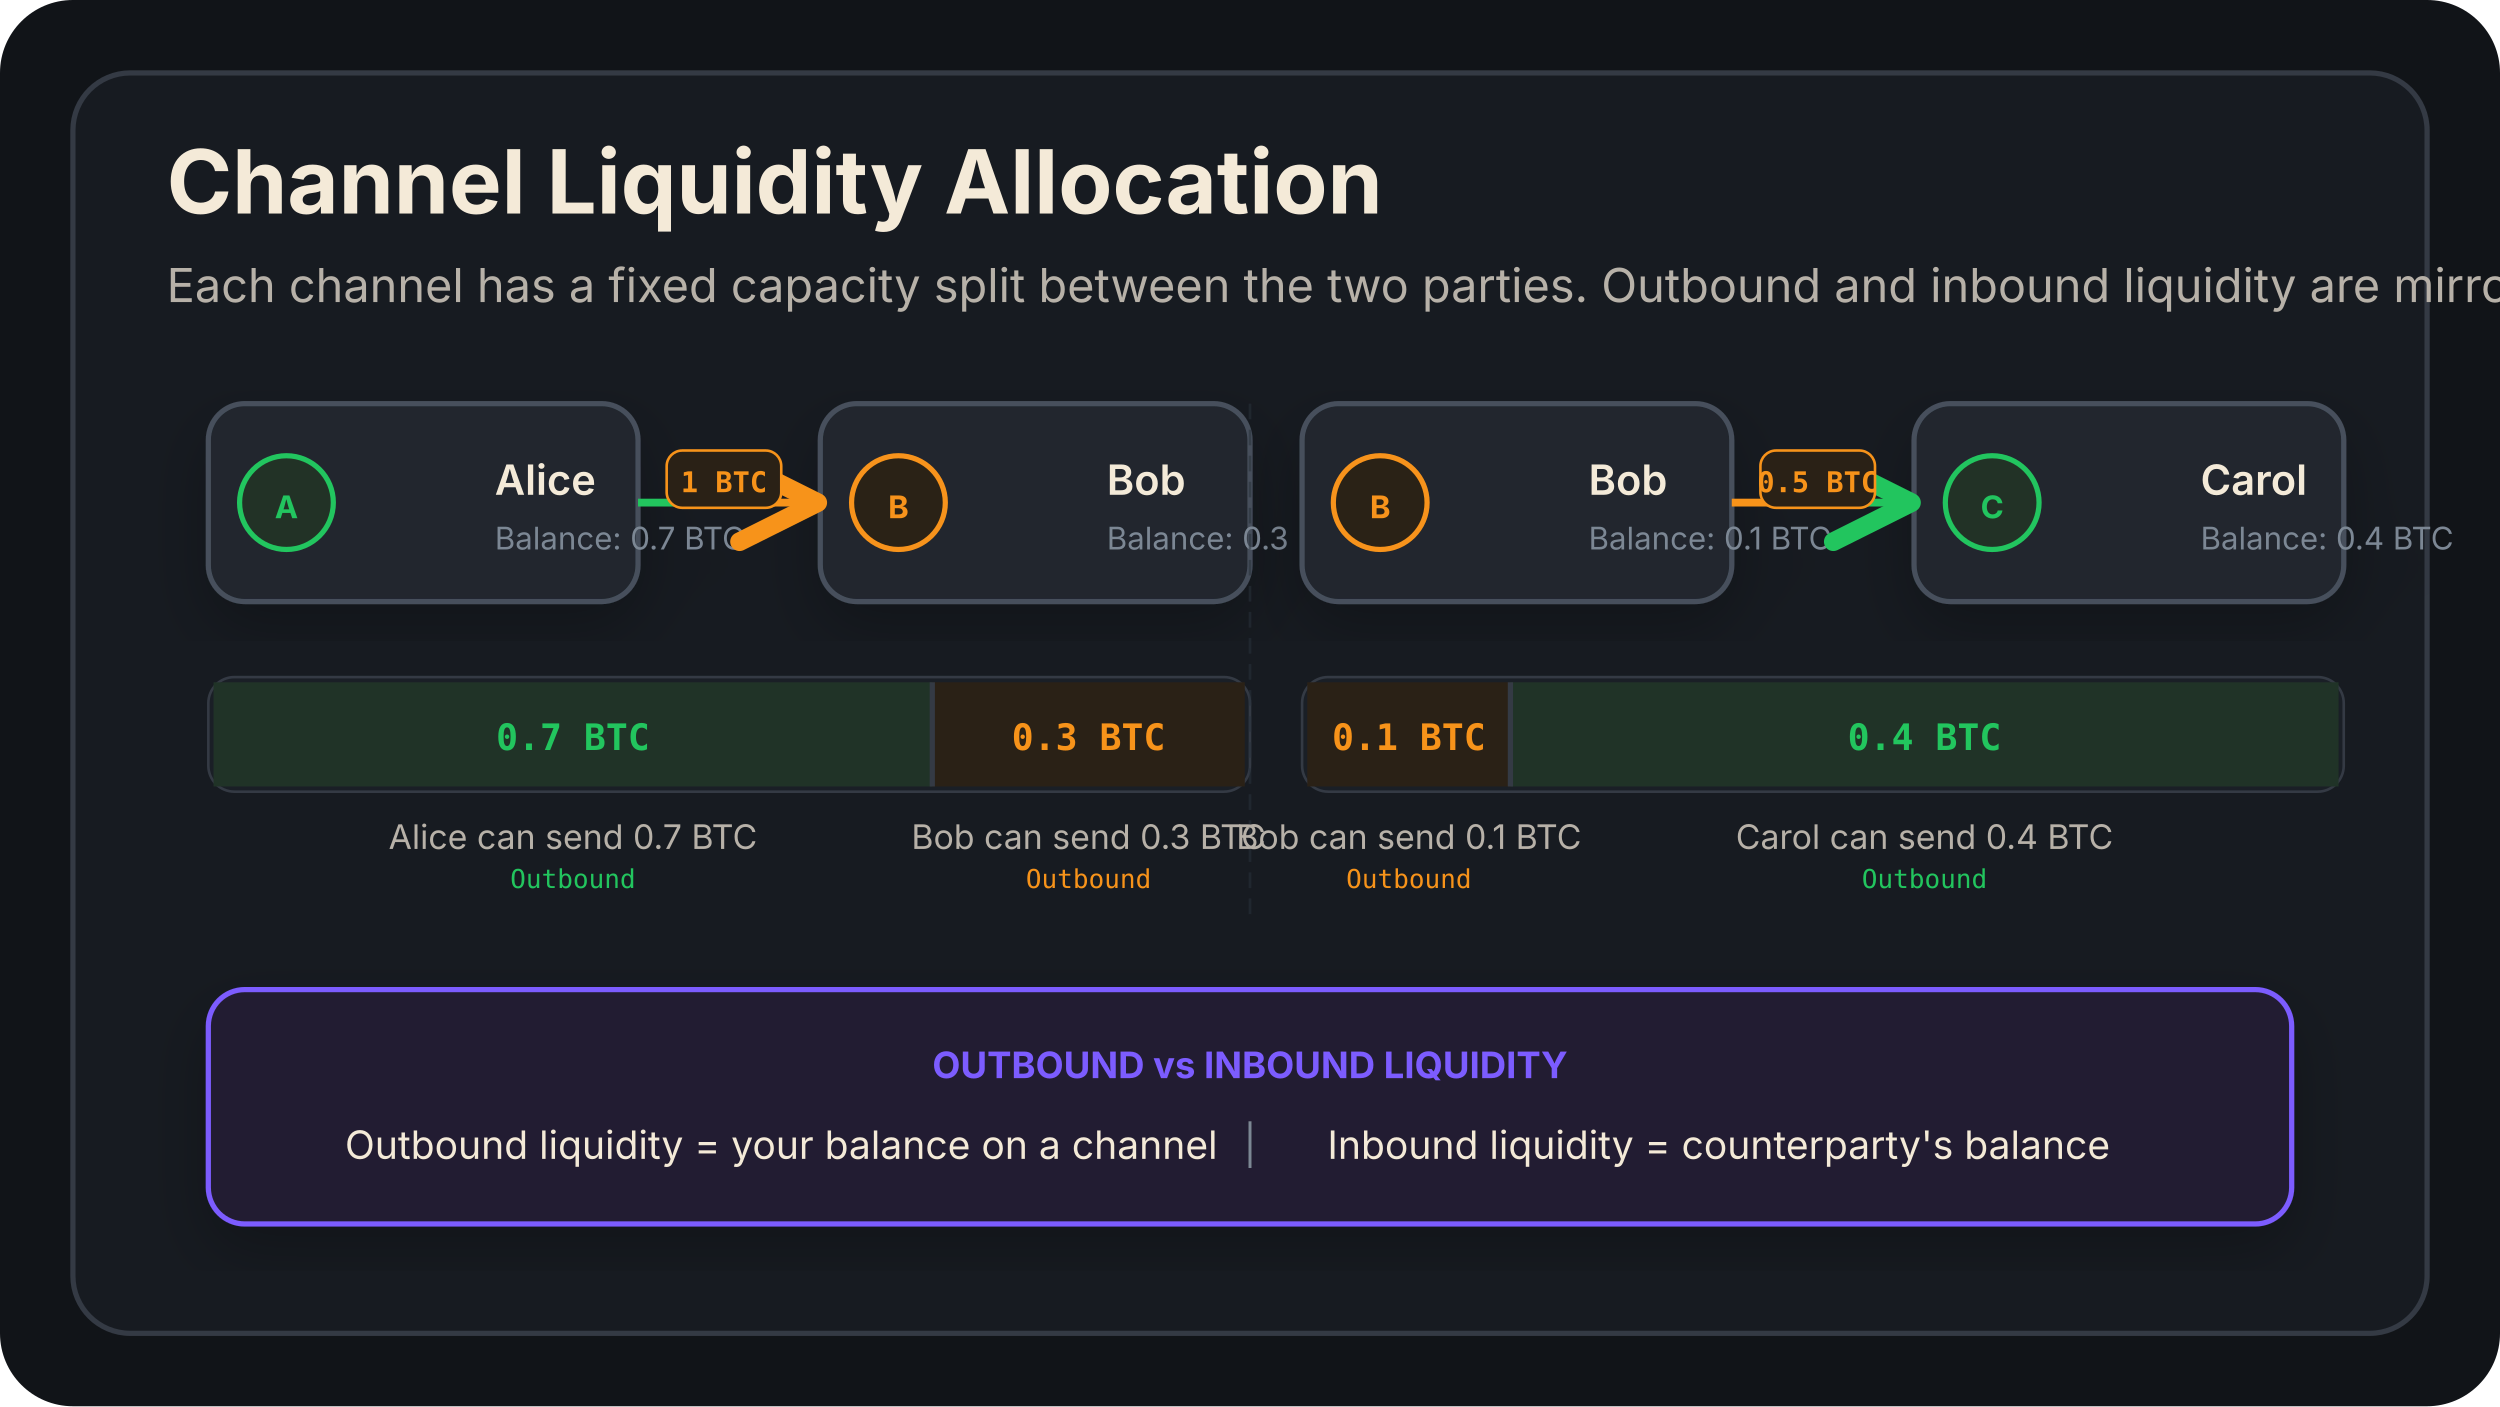
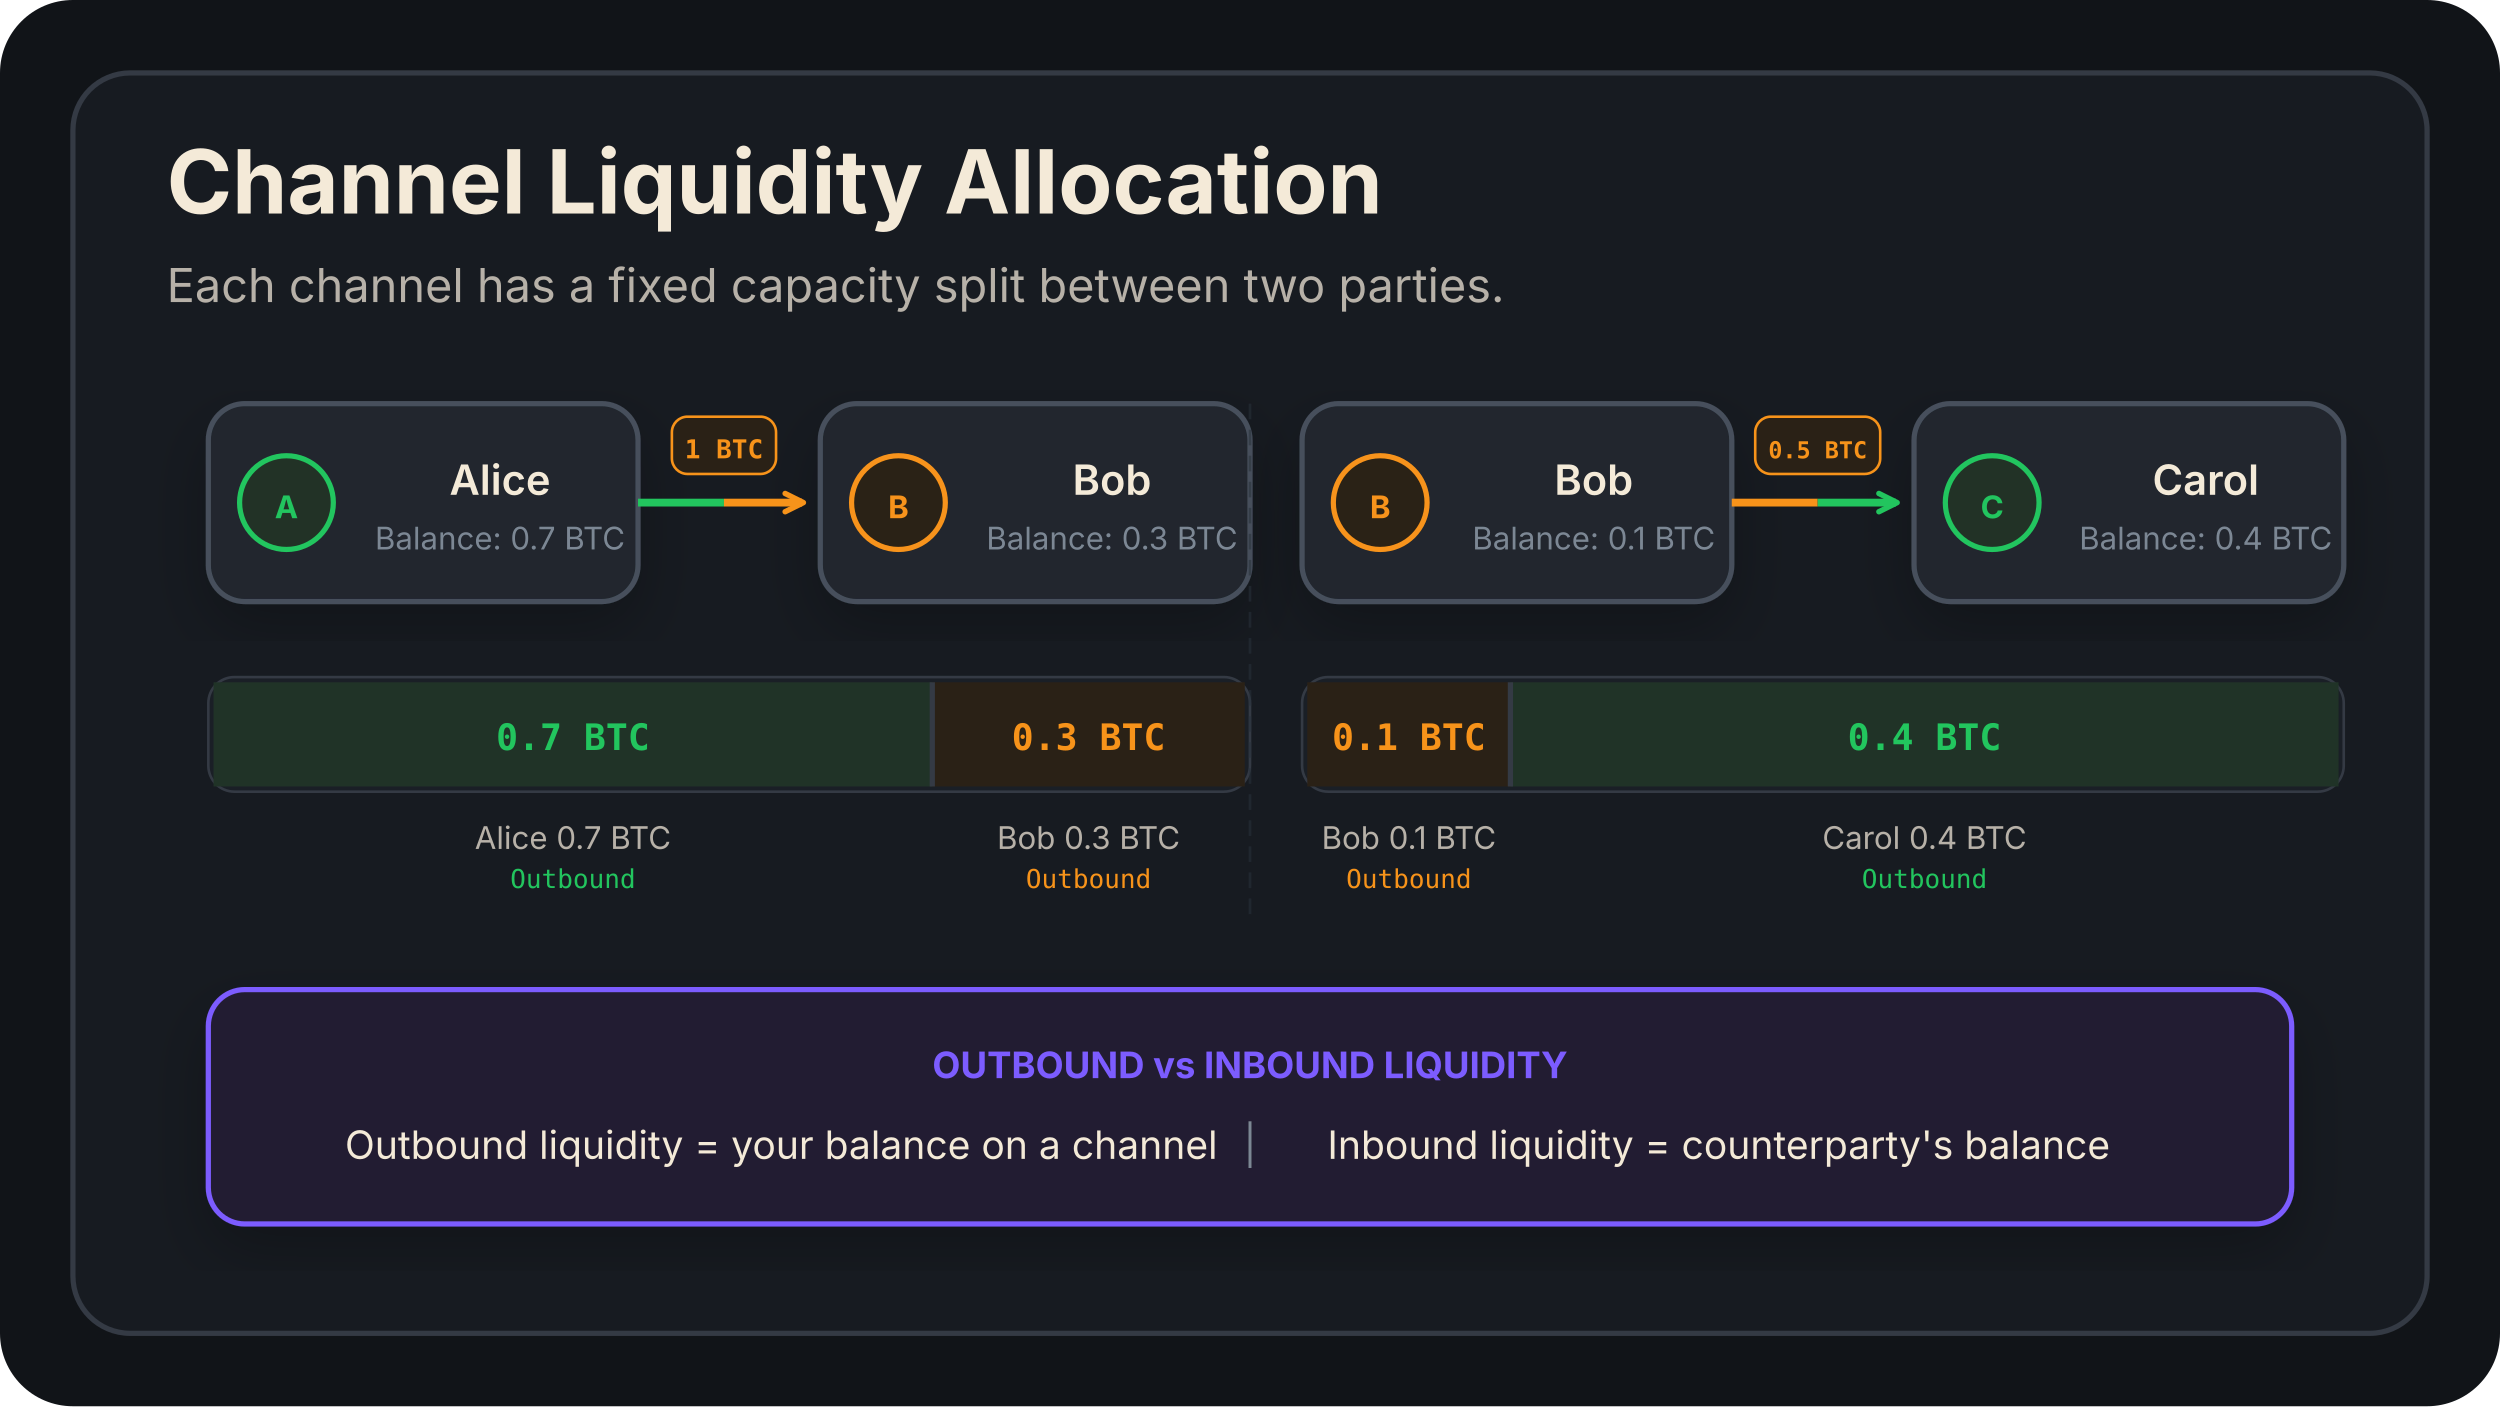
<svg xmlns="http://www.w3.org/2000/svg" width="960" height="540" viewBox="0 0 960 540" fill="none" role="img" aria-labelledby="title desc">
  <defs>
-     <marker id="arrow-orange" markerWidth="14" markerHeight="14" refX="10" refY="7" orient="auto">
-       <path d="M2 2L12 7L2 12" fill="none" stroke="#F7931A" stroke-width="2.4" stroke-linecap="round" stroke-linejoin="round" />
+     <marker id="arrow-orange" markerWidth="11" markerHeight="11" refX="8.5" refY="5.5" orient="auto" markerUnits="userSpaceOnUse">
+       <path d="M2 2L9 5.5L2 9" fill="none" stroke="#F7931A" stroke-width="2.1" stroke-linecap="round" stroke-linejoin="round" />
    </marker>
-     <marker id="arrow-muted" markerWidth="14" markerHeight="14" refX="10" refY="7" orient="auto">
-       <path d="M2 2L12 7L2 12" fill="none" stroke="#7C8794" stroke-width="2.4" stroke-linecap="round" stroke-linejoin="round" />
+     <marker id="arrow-muted" markerWidth="11" markerHeight="11" refX="8.5" refY="5.5" orient="auto" markerUnits="userSpaceOnUse">
+       <path d="M2 2L9 5.5L2 9" fill="none" stroke="#7C8794" stroke-width="2.1" stroke-linecap="round" stroke-linejoin="round" />
    </marker>
-     <marker id="arrow-green" markerWidth="14" markerHeight="14" refX="10" refY="7" orient="auto">
-       <path d="M2 2L12 7L2 12" fill="none" stroke="#22C55E" stroke-width="2.4" stroke-linecap="round" stroke-linejoin="round" />
+     <marker id="arrow-green" markerWidth="11" markerHeight="11" refX="8.5" refY="5.5" orient="auto" markerUnits="userSpaceOnUse">
+       <path d="M2 2L9 5.5L2 9" fill="none" stroke="#22C55E" stroke-width="2.1" stroke-linecap="round" stroke-linejoin="round" />
    </marker>
    <filter id="soft" x="-20%" y="-20%" width="140%" height="140%">
      <feDropShadow dx="0" dy="10" stdDeviation="12" flood-color="#000000" flood-opacity="0.24" />
    </filter>
  </defs>
  <rect width="960" height="540" rx="28" fill="#111418" />
  <rect x="28" y="28" width="904" height="484" rx="22" fill="#171B21" stroke="#343A44" stroke-width="2" />
  <text x="64" y="82" fill="#F4EAD8" font-family="Inter, Arial, sans-serif" font-size="34" font-weight="700">Channel Liquidity Allocation</text>
-   <text x="64" y="116" fill="#B7B1A8" font-family="Inter, Arial, sans-serif" font-size="18">Each channel has a fixed capacity split between the two parties. Outbound and inbound liquidity are mirror images.</text>
+   <text x="64" y="116" fill="#B7B1A8" font-family="Inter, Arial, sans-serif" font-size="18">Each channel has a fixed capacity split between two parties.</text>
  <g filter="url(#soft)">
    <rect x="80" y="155" width="165" height="76" rx="14" fill="#20252D" stroke="#46505C" stroke-width="2" />
    <circle cx="110" cy="193" r="18" fill="#203327" stroke="#22C55E" stroke-width="2" />
    <text x="110" y="199" text-anchor="middle" fill="#22C55E" font-family="Inter, Arial, sans-serif" font-size="12" font-weight="700">A</text>
-     <text x="190" y="190" fill="#F4EAD8" font-family="Inter, Arial, sans-serif" font-size="16" font-weight="600">Alice</text>
-     <text x="190" y="211" fill="#7C8794" font-family="Inter, Arial, sans-serif" font-size="12">Balance: 0.7 BTC</text>
+     <text x="192" y="190" text-anchor="middle" fill="#F4EAD8" font-family="Inter, Arial, sans-serif" font-size="16" font-weight="600">Alice</text>
+     <text x="192" y="211" text-anchor="middle" fill="#7C8794" font-family="Inter, Arial, sans-serif" font-size="12">Balance: 0.7 BTC</text>
  </g>
  <g filter="url(#soft)">
    <rect x="315" y="155" width="165" height="76" rx="14" fill="#20252D" stroke="#46505C" stroke-width="2" />
    <circle cx="345" cy="193" r="18" fill="#2A2116" stroke="#F7931A" stroke-width="2" />
    <text x="345" y="199" text-anchor="middle" fill="#F7931A" font-family="Inter, Arial, sans-serif" font-size="12" font-weight="700">B</text>
-     <text x="425" y="190" fill="#F4EAD8" font-family="Inter, Arial, sans-serif" font-size="16" font-weight="600">Bob</text>
-     <text x="425" y="211" fill="#7C8794" font-family="Inter, Arial, sans-serif" font-size="12">Balance: 0.3 BTC</text>
+     <text x="427" y="190" text-anchor="middle" fill="#F4EAD8" font-family="Inter, Arial, sans-serif" font-size="16" font-weight="600">Bob</text>
+     <text x="427" y="211" text-anchor="middle" fill="#7C8794" font-family="Inter, Arial, sans-serif" font-size="12">Balance: 0.3 BTC</text>
  </g>
  <path d="M245 193L278 193" stroke="#22C55E" stroke-width="3" />
  <path d="M278 193L308 193" stroke="#F7931A" stroke-width="3" marker-end="url(#arrow-orange)" />
-   <rect x="256" y="173" width="44" height="22" rx="6" fill="#2A2116" stroke="#F7931A" stroke-width="1" />
-   <text x="278" y="189" text-anchor="middle" fill="#F7931A" font-family="JetBrains Mono, monospace" font-size="11" font-weight="700">1 BTC</text>
+   <rect x="258" y="160" width="40" height="22" rx="6" fill="#2A2116" stroke="#F7931A" stroke-width="1" />
+   <text x="278" y="176" text-anchor="middle" fill="#F7931A" font-family="JetBrains Mono, monospace" font-size="10" font-weight="700">1 BTC</text>
  <rect x="80" y="260" width="400" height="44" rx="10" fill="#1A1F26" stroke="#343A44" stroke-width="1" />
  <rect x="82" y="262" width="276" height="40" fill="#203327" />
  <rect x="358" y="262" width="120" height="40" fill="#2A2116" />
  <line x1="358" y1="262" x2="358" y2="302" stroke="#343A44" stroke-width="2" />
  <text x="220" y="288" text-anchor="middle" fill="#22C55E" font-family="JetBrains Mono, monospace" font-size="14" font-weight="700">0.7 BTC</text>
  <text x="418" y="288" text-anchor="middle" fill="#F7931A" font-family="JetBrains Mono, monospace" font-size="14" font-weight="700">0.3 BTC</text>
-   <text x="220" y="326" text-anchor="middle" fill="#B7B1A8" font-family="Inter, Arial, sans-serif" font-size="13">Alice can send 0.7 BTC</text>
-   <text x="418" y="326" text-anchor="middle" fill="#B7B1A8" font-family="Inter, Arial, sans-serif" font-size="13">Bob can send 0.3 BTC</text>
+   <text x="220" y="326" text-anchor="middle" fill="#B7B1A8" font-family="Inter, Arial, sans-serif" font-size="12">Alice 0.7 BTC</text>
+   <text x="418" y="326" text-anchor="middle" fill="#B7B1A8" font-family="Inter, Arial, sans-serif" font-size="12">Bob 0.3 BTC</text>
  <text x="220" y="341" text-anchor="middle" fill="#22C55E" font-family="JetBrains Mono, monospace" font-size="10">Outbound</text>
  <text x="418" y="341" text-anchor="middle" fill="#F7931A" font-family="JetBrains Mono, monospace" font-size="10">Outbound</text>
  <path d="M480 155V355" stroke="#28313B" stroke-width="1" opacity="0.55" stroke-dasharray="6 4" />
  <g filter="url(#soft)">
    <rect x="500" y="155" width="165" height="76" rx="14" fill="#20252D" stroke="#46505C" stroke-width="2" />
    <circle cx="530" cy="193" r="18" fill="#2A2116" stroke="#F7931A" stroke-width="2" />
    <text x="530" y="199" text-anchor="middle" fill="#F7931A" font-family="Inter, Arial, sans-serif" font-size="12" font-weight="700">B</text>
-     <text x="610" y="190" fill="#F4EAD8" font-family="Inter, Arial, sans-serif" font-size="16" font-weight="600">Bob</text>
-     <text x="610" y="211" fill="#7C8794" font-family="Inter, Arial, sans-serif" font-size="12">Balance: 0.1 BTC</text>
+     <text x="612" y="190" text-anchor="middle" fill="#F4EAD8" font-family="Inter, Arial, sans-serif" font-size="16" font-weight="600">Bob</text>
+     <text x="612" y="211" text-anchor="middle" fill="#7C8794" font-family="Inter, Arial, sans-serif" font-size="12">Balance: 0.1 BTC</text>
  </g>
  <g filter="url(#soft)">
    <rect x="735" y="155" width="165" height="76" rx="14" fill="#20252D" stroke="#46505C" stroke-width="2" />
    <circle cx="765" cy="193" r="18" fill="#203327" stroke="#22C55E" stroke-width="2" />
    <text x="765" y="199" text-anchor="middle" fill="#22C55E" font-family="Inter, Arial, sans-serif" font-size="12" font-weight="700">C</text>
-     <text x="845" y="190" fill="#F4EAD8" font-family="Inter, Arial, sans-serif" font-size="16" font-weight="600">Carol</text>
-     <text x="845" y="211" fill="#7C8794" font-family="Inter, Arial, sans-serif" font-size="12">Balance: 0.4 BTC</text>
+     <text x="847" y="190" text-anchor="middle" fill="#F4EAD8" font-family="Inter, Arial, sans-serif" font-size="16" font-weight="600">Carol</text>
+     <text x="847" y="211" text-anchor="middle" fill="#7C8794" font-family="Inter, Arial, sans-serif" font-size="12">Balance: 0.4 BTC</text>
  </g>
  <path d="M665 193L698 193" stroke="#F7931A" stroke-width="3" />
  <path d="M698 193L728 193" stroke="#22C55E" stroke-width="3" marker-end="url(#arrow-green)" />
-   <rect x="676" y="173" width="44" height="22" rx="6" fill="#2A2116" stroke="#F7931A" stroke-width="1" />
-   <text x="698" y="189" text-anchor="middle" fill="#F7931A" font-family="JetBrains Mono, monospace" font-size="11" font-weight="700">0.5 BTC</text>
+   <rect x="674" y="160" width="48" height="22" rx="6" fill="#2A2116" stroke="#F7931A" stroke-width="1" />
+   <text x="698" y="176" text-anchor="middle" fill="#F7931A" font-family="JetBrains Mono, monospace" font-size="9" font-weight="700">0.5 BTC</text>
  <rect x="500" y="260" width="400" height="44" rx="10" fill="#1A1F26" stroke="#343A44" stroke-width="1" />
  <rect x="502" y="262" width="78" height="40" fill="#2A2116" />
  <rect x="580" y="262" width="318" height="40" fill="#203327" />
  <line x1="580" y1="262" x2="580" y2="302" stroke="#343A44" stroke-width="2" />
  <text x="541" y="288" text-anchor="middle" fill="#F7931A" font-family="JetBrains Mono, monospace" font-size="14" font-weight="700">0.1 BTC</text>
  <text x="739" y="288" text-anchor="middle" fill="#22C55E" font-family="JetBrains Mono, monospace" font-size="14" font-weight="700">0.4 BTC</text>
-   <text x="541" y="326" text-anchor="middle" fill="#B7B1A8" font-family="Inter, Arial, sans-serif" font-size="13">Bob can send 0.1 BTC</text>
-   <text x="739" y="326" text-anchor="middle" fill="#B7B1A8" font-family="Inter, Arial, sans-serif" font-size="13">Carol can send 0.4 BTC</text>
+   <text x="541" y="326" text-anchor="middle" fill="#B7B1A8" font-family="Inter, Arial, sans-serif" font-size="12">Bob 0.1 BTC</text>
+   <text x="739" y="326" text-anchor="middle" fill="#B7B1A8" font-family="Inter, Arial, sans-serif" font-size="12">Carol 0.4 BTC</text>
  <text x="541" y="341" text-anchor="middle" fill="#F7931A" font-family="JetBrains Mono, monospace" font-size="10">Outbound</text>
  <text x="739" y="341" text-anchor="middle" fill="#22C55E" font-family="JetBrains Mono, monospace" font-size="10">Outbound</text>
  <g filter="url(#soft)">
    <rect x="80" y="380" width="800" height="90" rx="14" fill="#241E31" stroke="#7C5CFF" stroke-width="2" />
    <text x="480" y="414" text-anchor="middle" fill="#7C5CFF" font-family="Inter, Arial, sans-serif" font-size="14" font-weight="700">OUTBOUND vs INBOUND LIQUIDITY</text>
    <text x="300" y="445" text-anchor="middle" fill="#F4EAD8" font-family="Inter, Arial, sans-serif" font-size="15">Outbound liquidity = your balance on a channel</text>
    <text x="480" y="445" text-anchor="middle" fill="#7C8794" font-family="Inter, Arial, sans-serif" font-size="15">|</text>
    <text x="660" y="445" text-anchor="middle" fill="#F4EAD8" font-family="Inter, Arial, sans-serif" font-size="15">Inbound liquidity = counterparty's balance</text>
  </g>
</svg>
